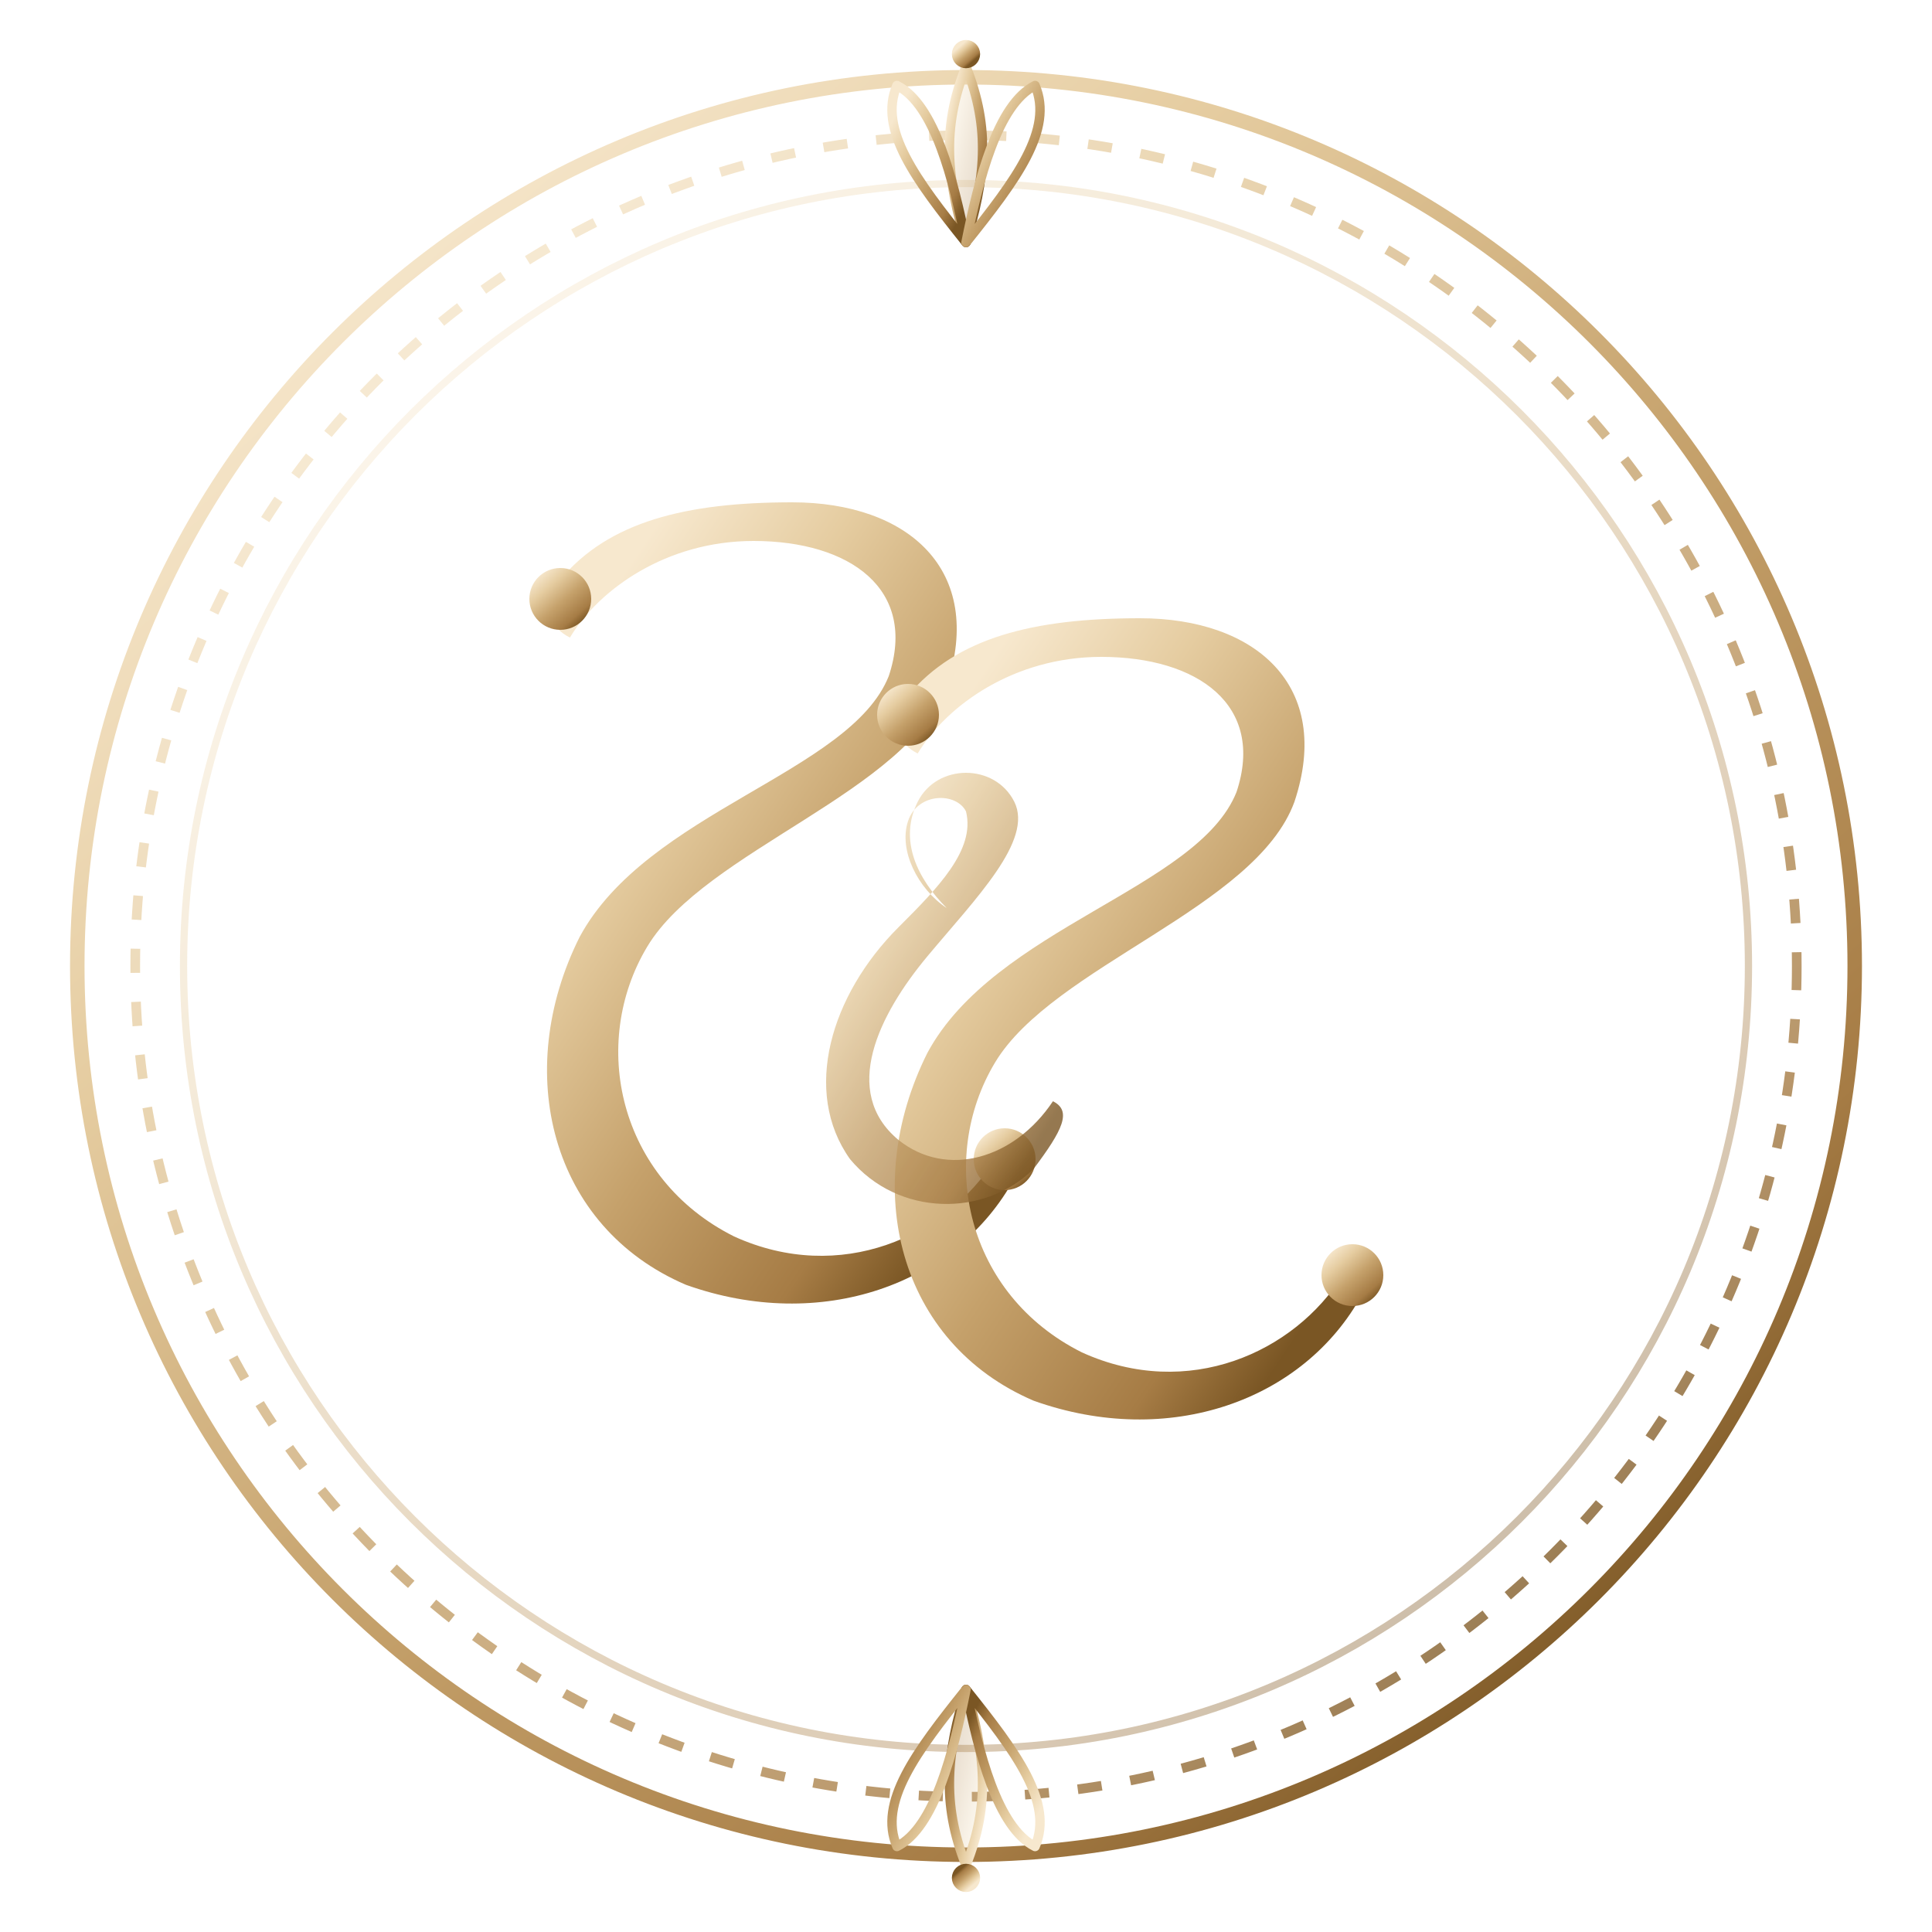
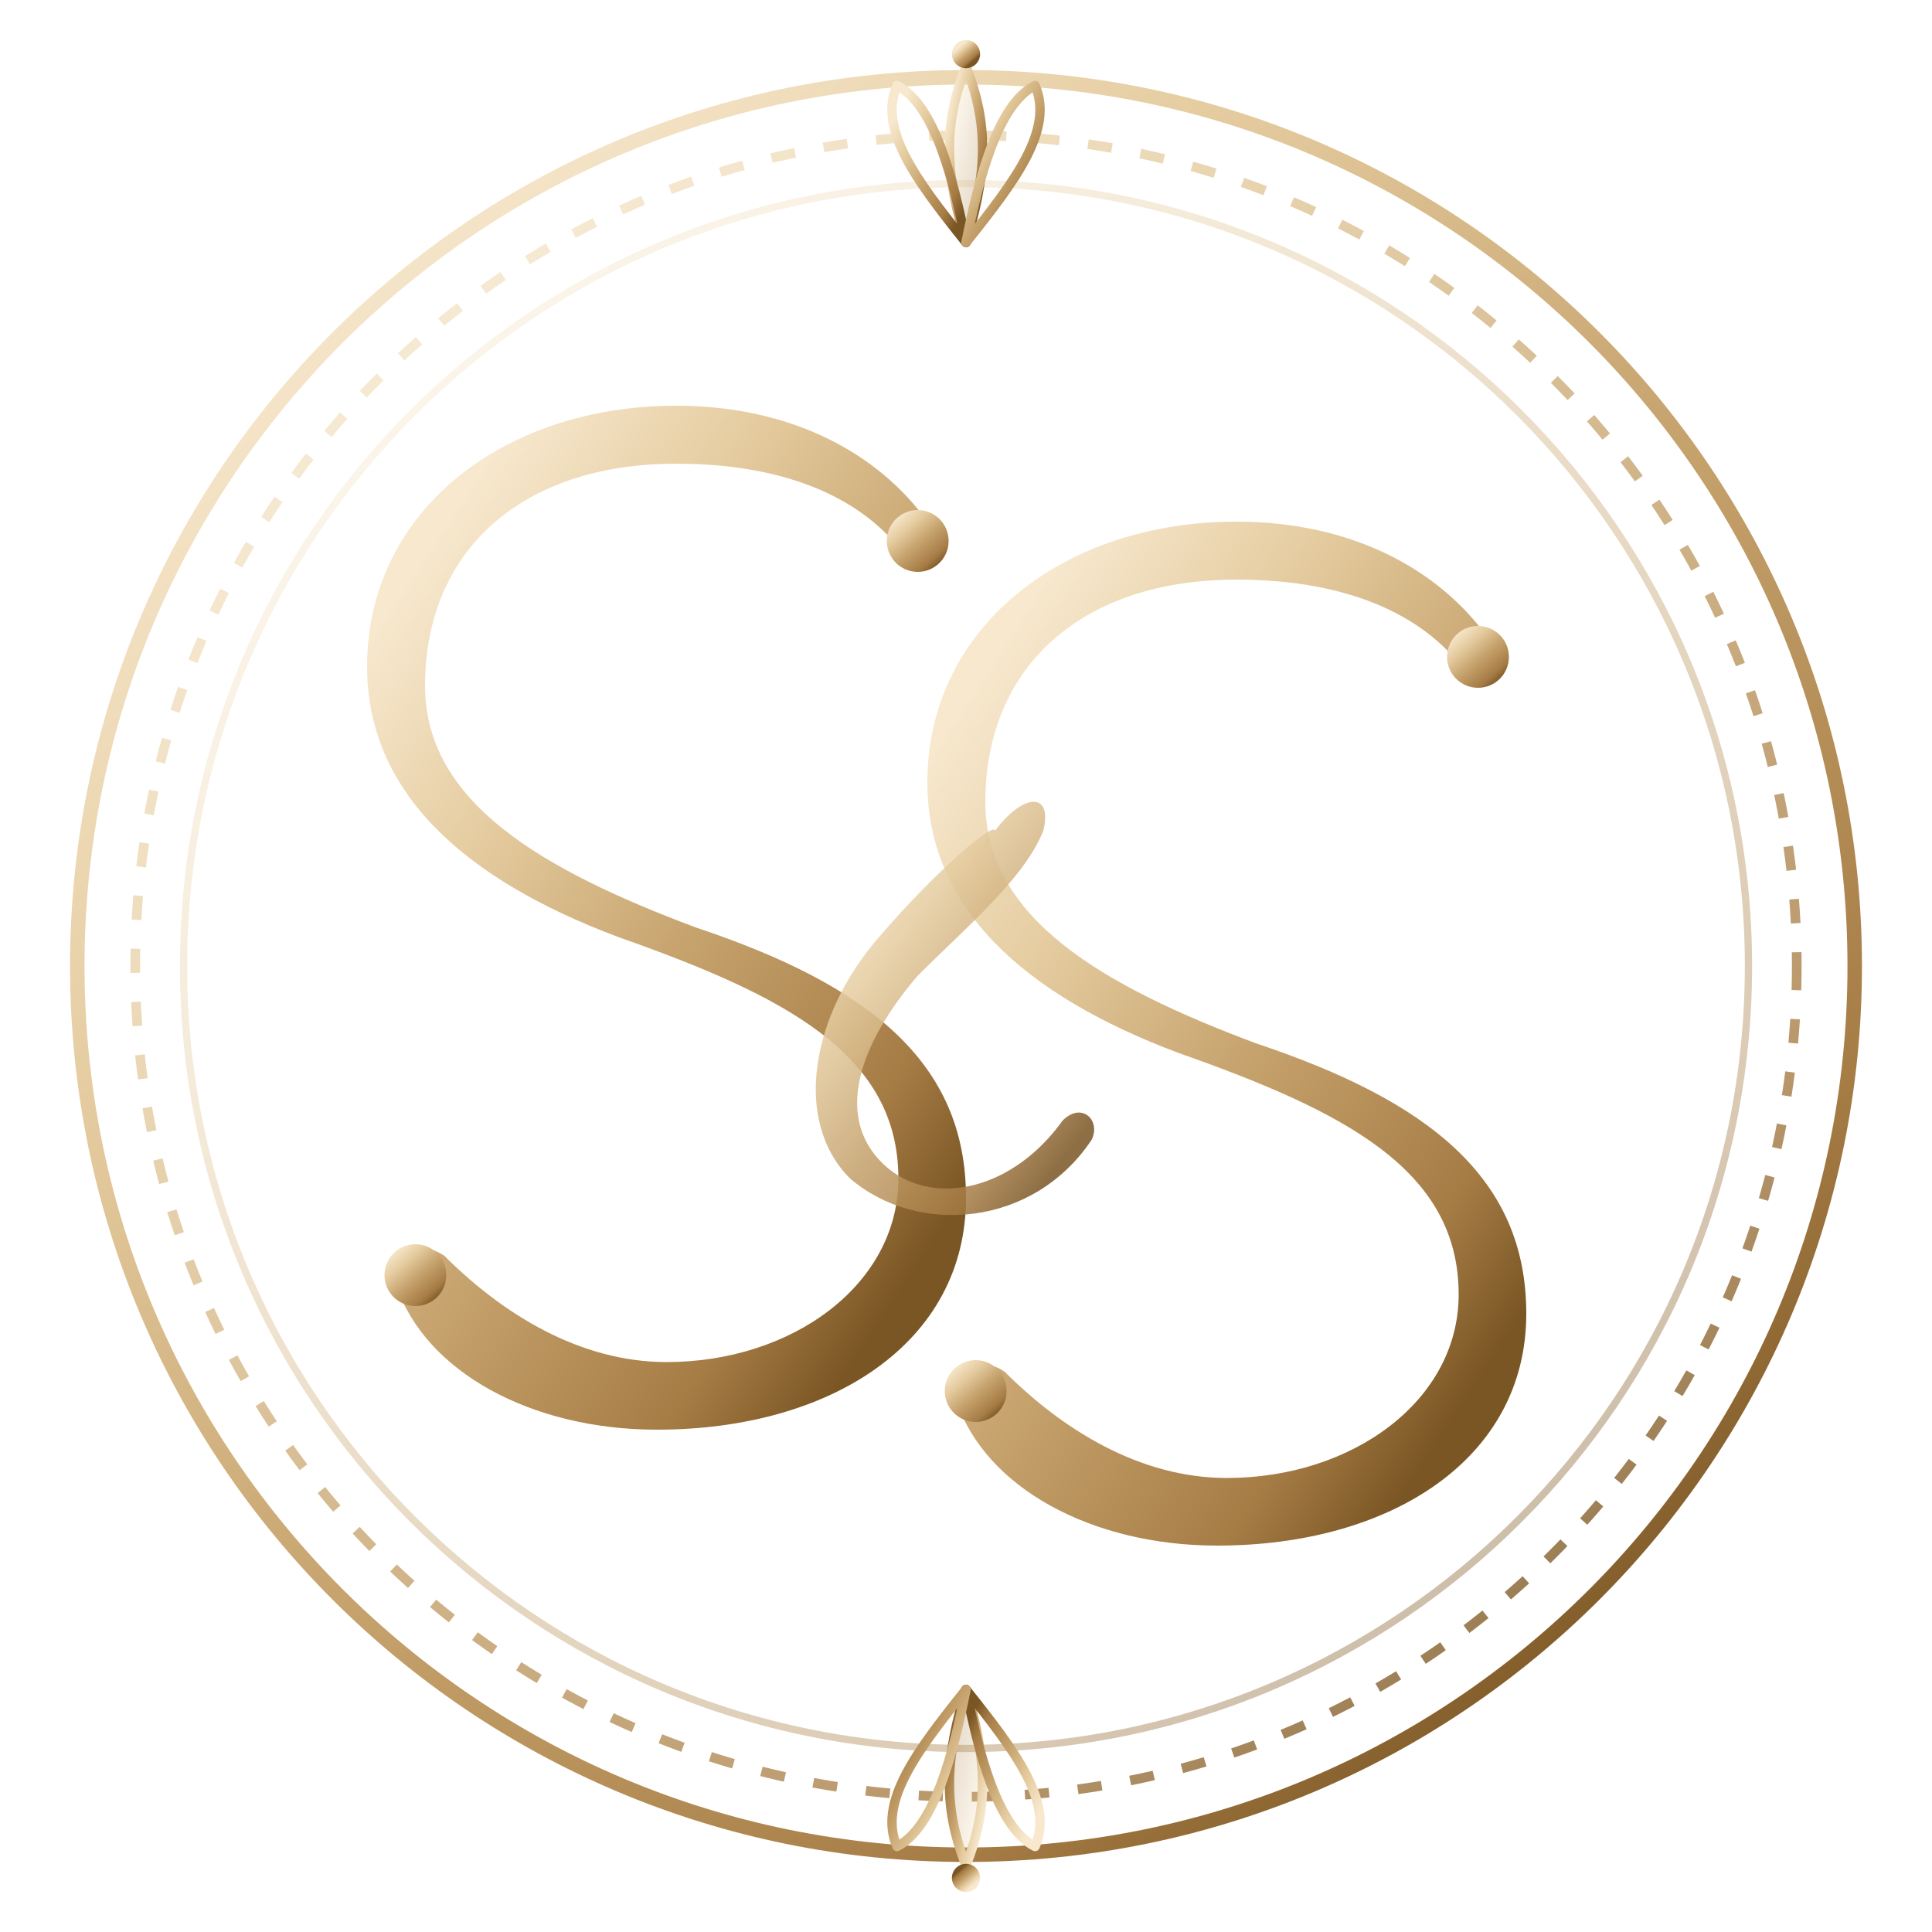
<svg xmlns="http://www.w3.org/2000/svg" viewBox="0 0 200 200" width="100%" height="100%" shape-rendering="geometricPrecision">
  <defs>
    <linearGradient id="goldMonogram" x1="15%" y1="10%" x2="85%" y2="90%">
      <stop offset="0%" stop-color="#F7E8CE" />
      <stop offset="25%" stop-color="#E5CCA0" />
      <stop offset="55%" stop-color="#C5A16B" />
      <stop offset="85%" stop-color="#A67C45" />
      <stop offset="100%" stop-color="#7A5624" />
    </linearGradient>
  </defs>
  <circle cx="100" cy="100" r="92" fill="none" stroke="url(#goldMonogram)" stroke-width="1.5" />
  <circle cx="100" cy="100" r="86" fill="none" stroke="url(#goldMonogram)" stroke-width="1" stroke-dasharray="2.5 3" opacity="0.8" />
  <circle cx="100" cy="100" r="81" fill="none" stroke="url(#goldMonogram)" stroke-width="0.75" opacity="0.4" />
  <g transform="translate(100, 16) scale(0.65)" stroke="url(#goldMonogram)" fill="none" stroke-width="1.5" stroke-linecap="round" stroke-linejoin="round">
    <path d="M0 -14 C-4 -4, -3 4, 0 14 C3 4, 4 -4, 0 -14 Z" fill="url(#goldMonogram)" fill-opacity="0.25" />
    <path d="M0 14 C-8 4, -14 -4, -11 -11 C-5 -8, -2 4, 0 14 Z" />
    <path d="M0 14 C8 4, 14 -4, 11 -11 C5 -8, 2 4, 0 14 Z" />
    <circle cx="0" cy="-16" r="1.5" fill="url(#goldMonogram)" />
  </g>
  <g transform="translate(100, 184) scale(0.65) rotate(180)" stroke="url(#goldMonogram)" fill="none" stroke-width="1.5" stroke-linecap="round" stroke-linejoin="round">
    <path d="M0 -14 C-4 -4, -3 4, 0 14 C3 4, 4 -4, 0 -14 Z" fill="url(#goldMonogram)" fill-opacity="0.25" />
    <path d="M0 14 C-8 4, -14 -4, -11 -11 C-5 -8, -2 4, 0 14 Z" />
    <path d="M0 14 C8 4, 14 -4, 11 -11 C5 -8, 2 4, 0 14 Z" />
    <circle cx="0" cy="-16" r="1.5" fill="url(#goldMonogram)" />
  </g>
  <g fill="url(#goldMonogram)">
-     <path d="       M 82 52       C 94 52, 102 59, 98 71       C 94 82, 73 88, 67 98       C 61 108, 64 122, 76 128       C 87 133, 98 128, 103 120       C 104 118, 106 120, 105 122       C 99 133, 85 138, 71 133       C 57 127, 53 111, 60 97       C 67 84, 88 80, 92 70       C 95 61, 88 56, 78 56       C 69 56, 62 61, 59 66       C 57 65, 56 63, 58 60       C 63 54, 71 52, 82 52       Z" />
-     <circle cx="58" cy="62" r="3.2" />
-     <circle cx="104" cy="120" r="3.2" />
-     <path d="       M 118 64       C 130 64, 138 71, 134 83       C 130 94, 109 100, 103 110       C 97 120, 100 134, 112 140       C 123 145, 134 140, 139 132       C 140 130, 142 132, 141 134       C 135 145, 121 150, 107 145       C 93 139, 89 123, 96 109       C 103 96, 124 92, 128 82       C 131 73, 124 68, 114 68       C 105 68, 98 73, 95 78       C 93 77, 92 75, 94 72       C 99 66, 107 64, 118 64       Z" />
-     <circle cx="94" cy="74" r="3.2" />
-     <circle cx="140" cy="132" r="3.2" />
-     <path d="       M 98 94       C 95 91, 93 87, 95 83       C 97 79, 103 79, 105 83       C 107 87, 101 93, 96 99       C 91 105, 87 113, 93 118       C 98 122, 105 120, 109 114       C 111 115, 110 117, 107 121       C 102 126, 93 126, 88 120       C 83 113, 86 103, 93 96       C 97 92, 101 88, 100 84       C 99 82, 95 82, 94 85       C 93 88, 95 92, 98 94       Z" opacity="0.8" />
+     <path d="       M 94 58       C 90 52, 82 48, 70 48       C 54 48, 44 57, 44 71       C 44 83, 56 90, 72 96       C 90 102, 100 110, 100 124       C 100 139, 86 148, 68 148       C 55 148, 44 142, 41 133       C 40 130, 43 128, 46 130       C 52 136, 60 141, 69 141       C 82 141, 93 133, 93 122       C 93 109, 81 103, 64 97       C 48 91, 38 82, 38 69       C 38 53, 52 42, 70 42       C 82 42, 91 47, 96 54       C 98 57, 96 60, 94 58       Z" />
+     <circle cx="95" cy="56" r="3.2" />
+     <circle cx="43" cy="132" r="3.2" />
+     <path d="       M 152 70       C 148 64, 140 60, 128 60       C 112 60, 102 69, 102 83       C 102 95, 114 102, 130 108       C 148 114, 158 122, 158 136       C 158 151, 144 160, 126 160       C 113 160, 102 154, 99 145       C 98 142, 101 140, 104 142       C 110 148, 118 153, 127 153       C 140 153, 151 145, 151 134       C 151 121, 139 115, 122 109       C 106 103, 96 94, 96 81       C 96 65, 110 54, 128 54       C 140 54, 149 59, 154 66       C 156 69, 154 72, 152 70       Z" />
+     <circle cx="153" cy="68" r="3.2" />
+     <circle cx="101" cy="144" r="3.2" />
+     <path d="       M 103 86       C 106 82, 109 82, 108 86       C 106 91, 100 96, 95 101       C 89 108, 86 116, 92 121       C 97 125, 105 123, 110 116       C 112 114, 114 116, 113 118       C 107 127, 95 128, 88 122       C 82 116, 84 105, 91 97       C 97 90, 103 85, 103 86       Z" opacity="0.85" />
  </g>
</svg>
